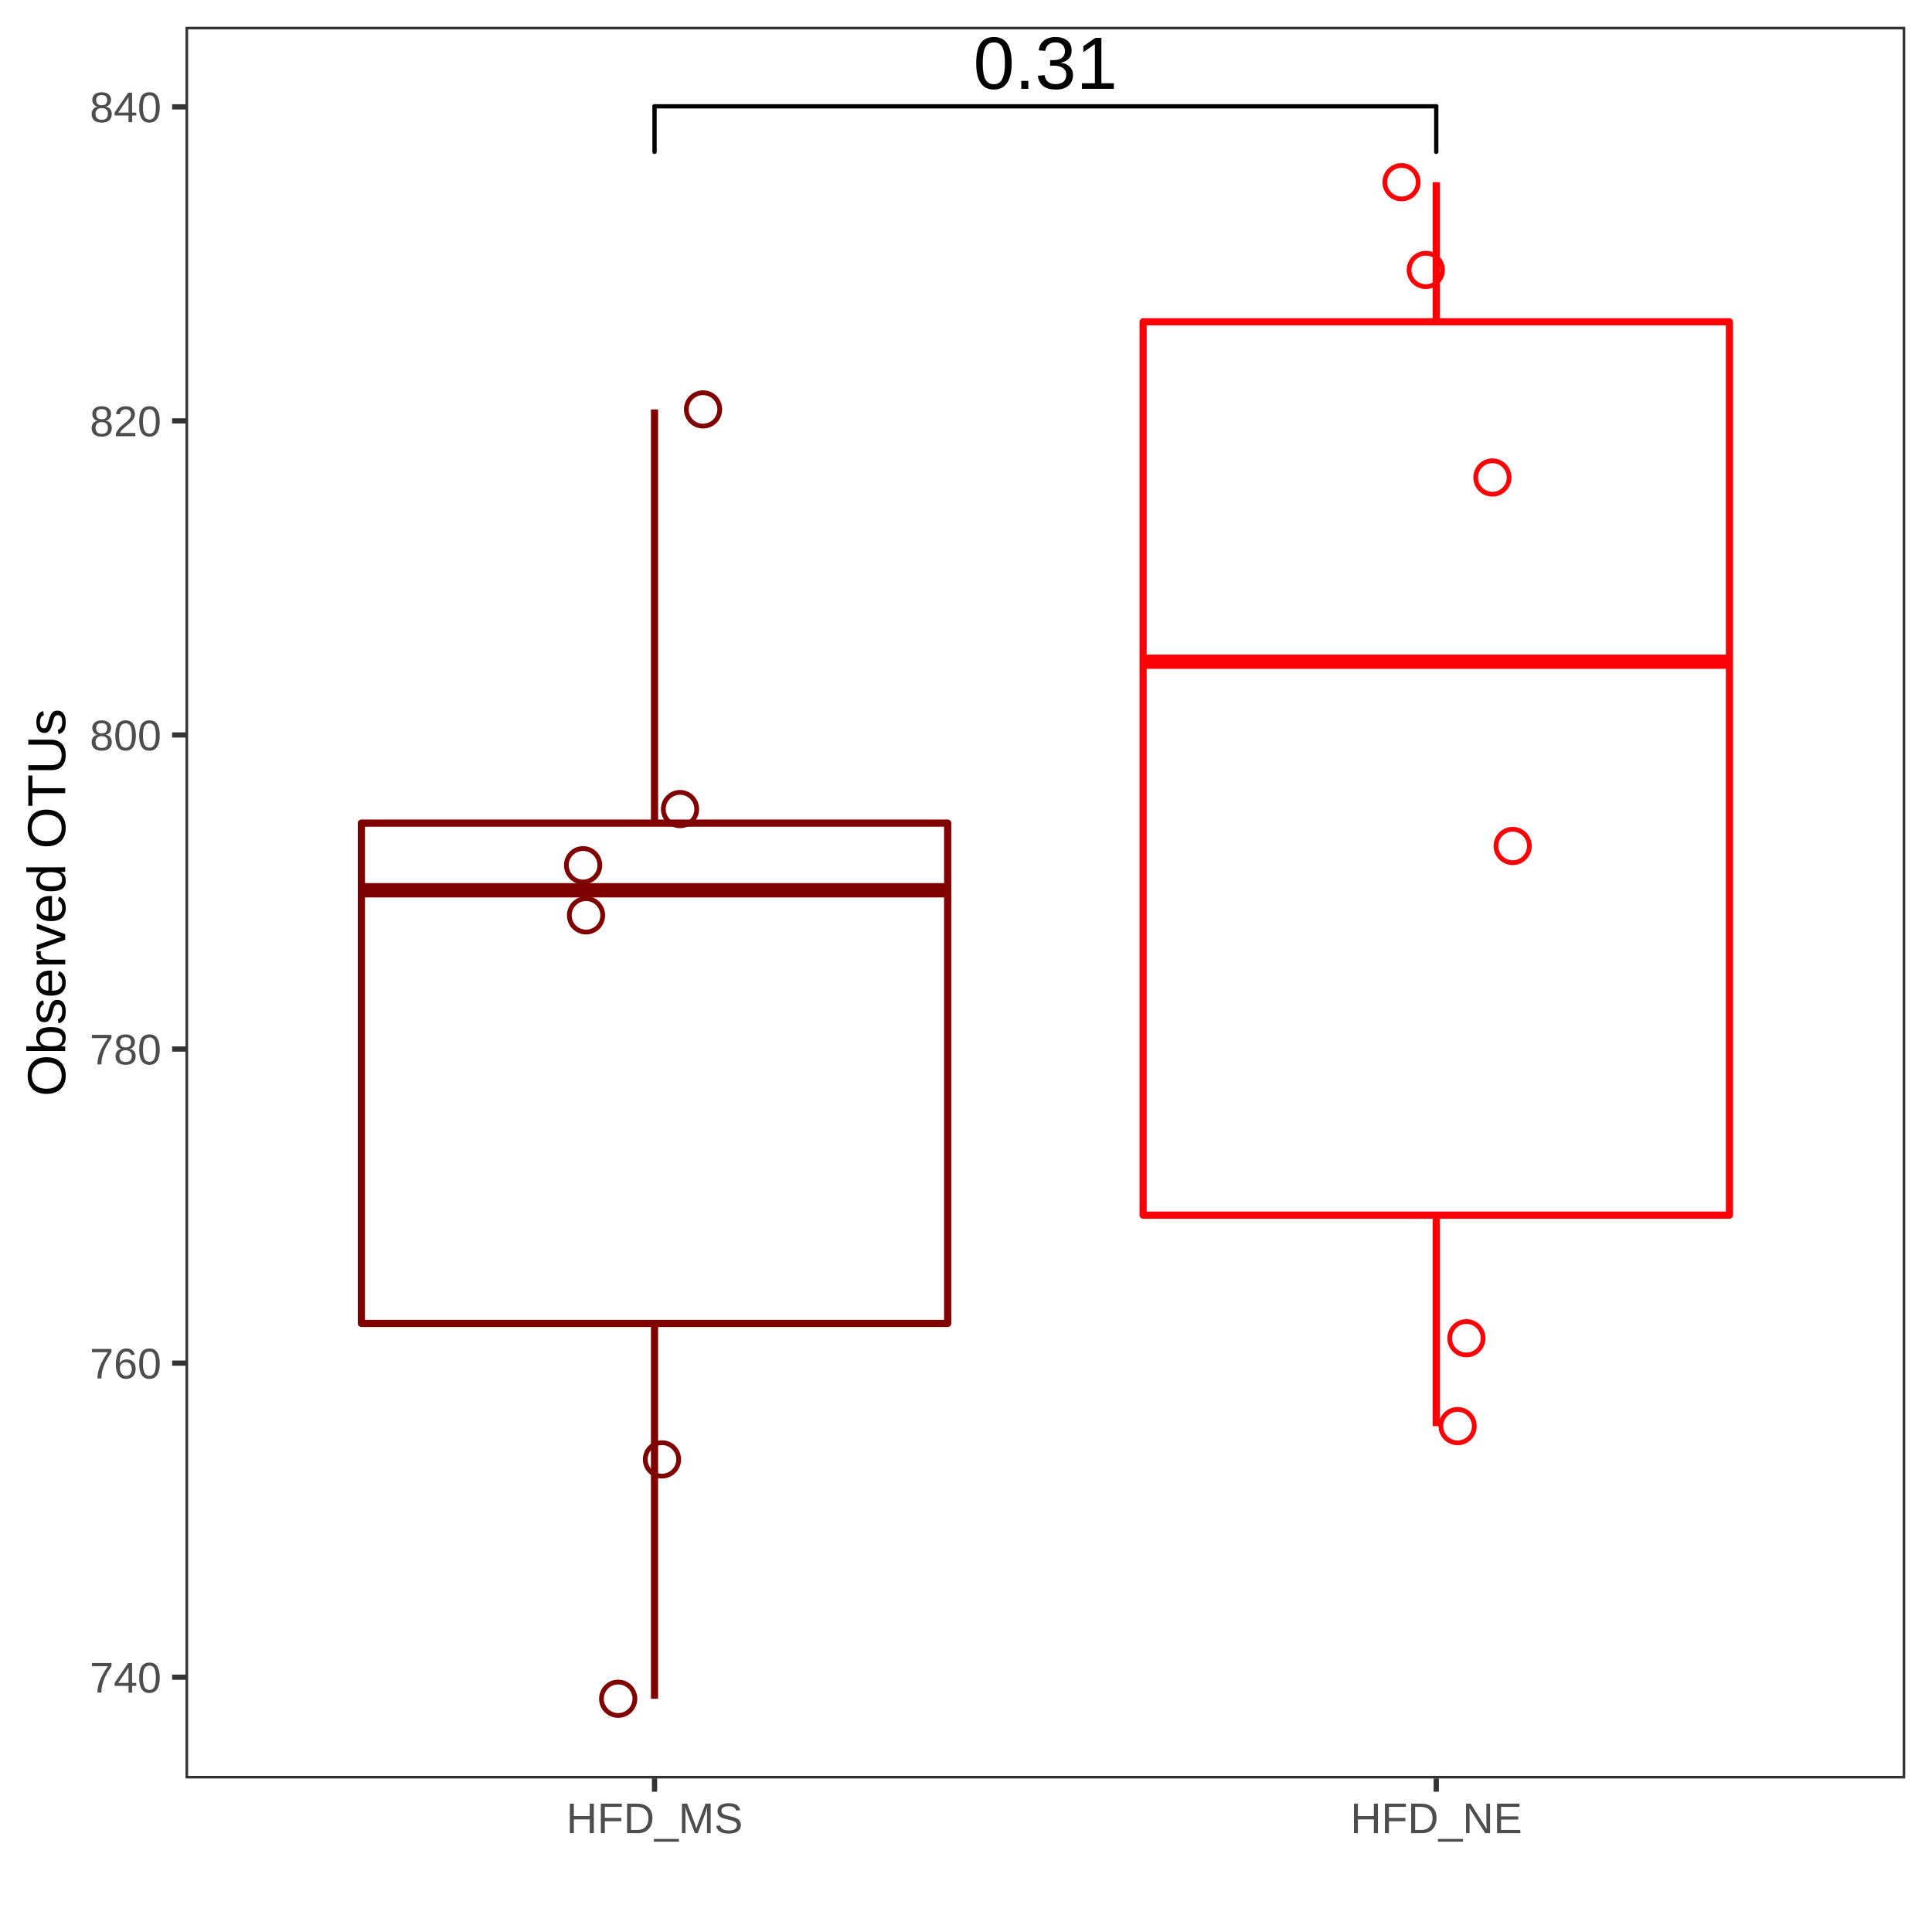
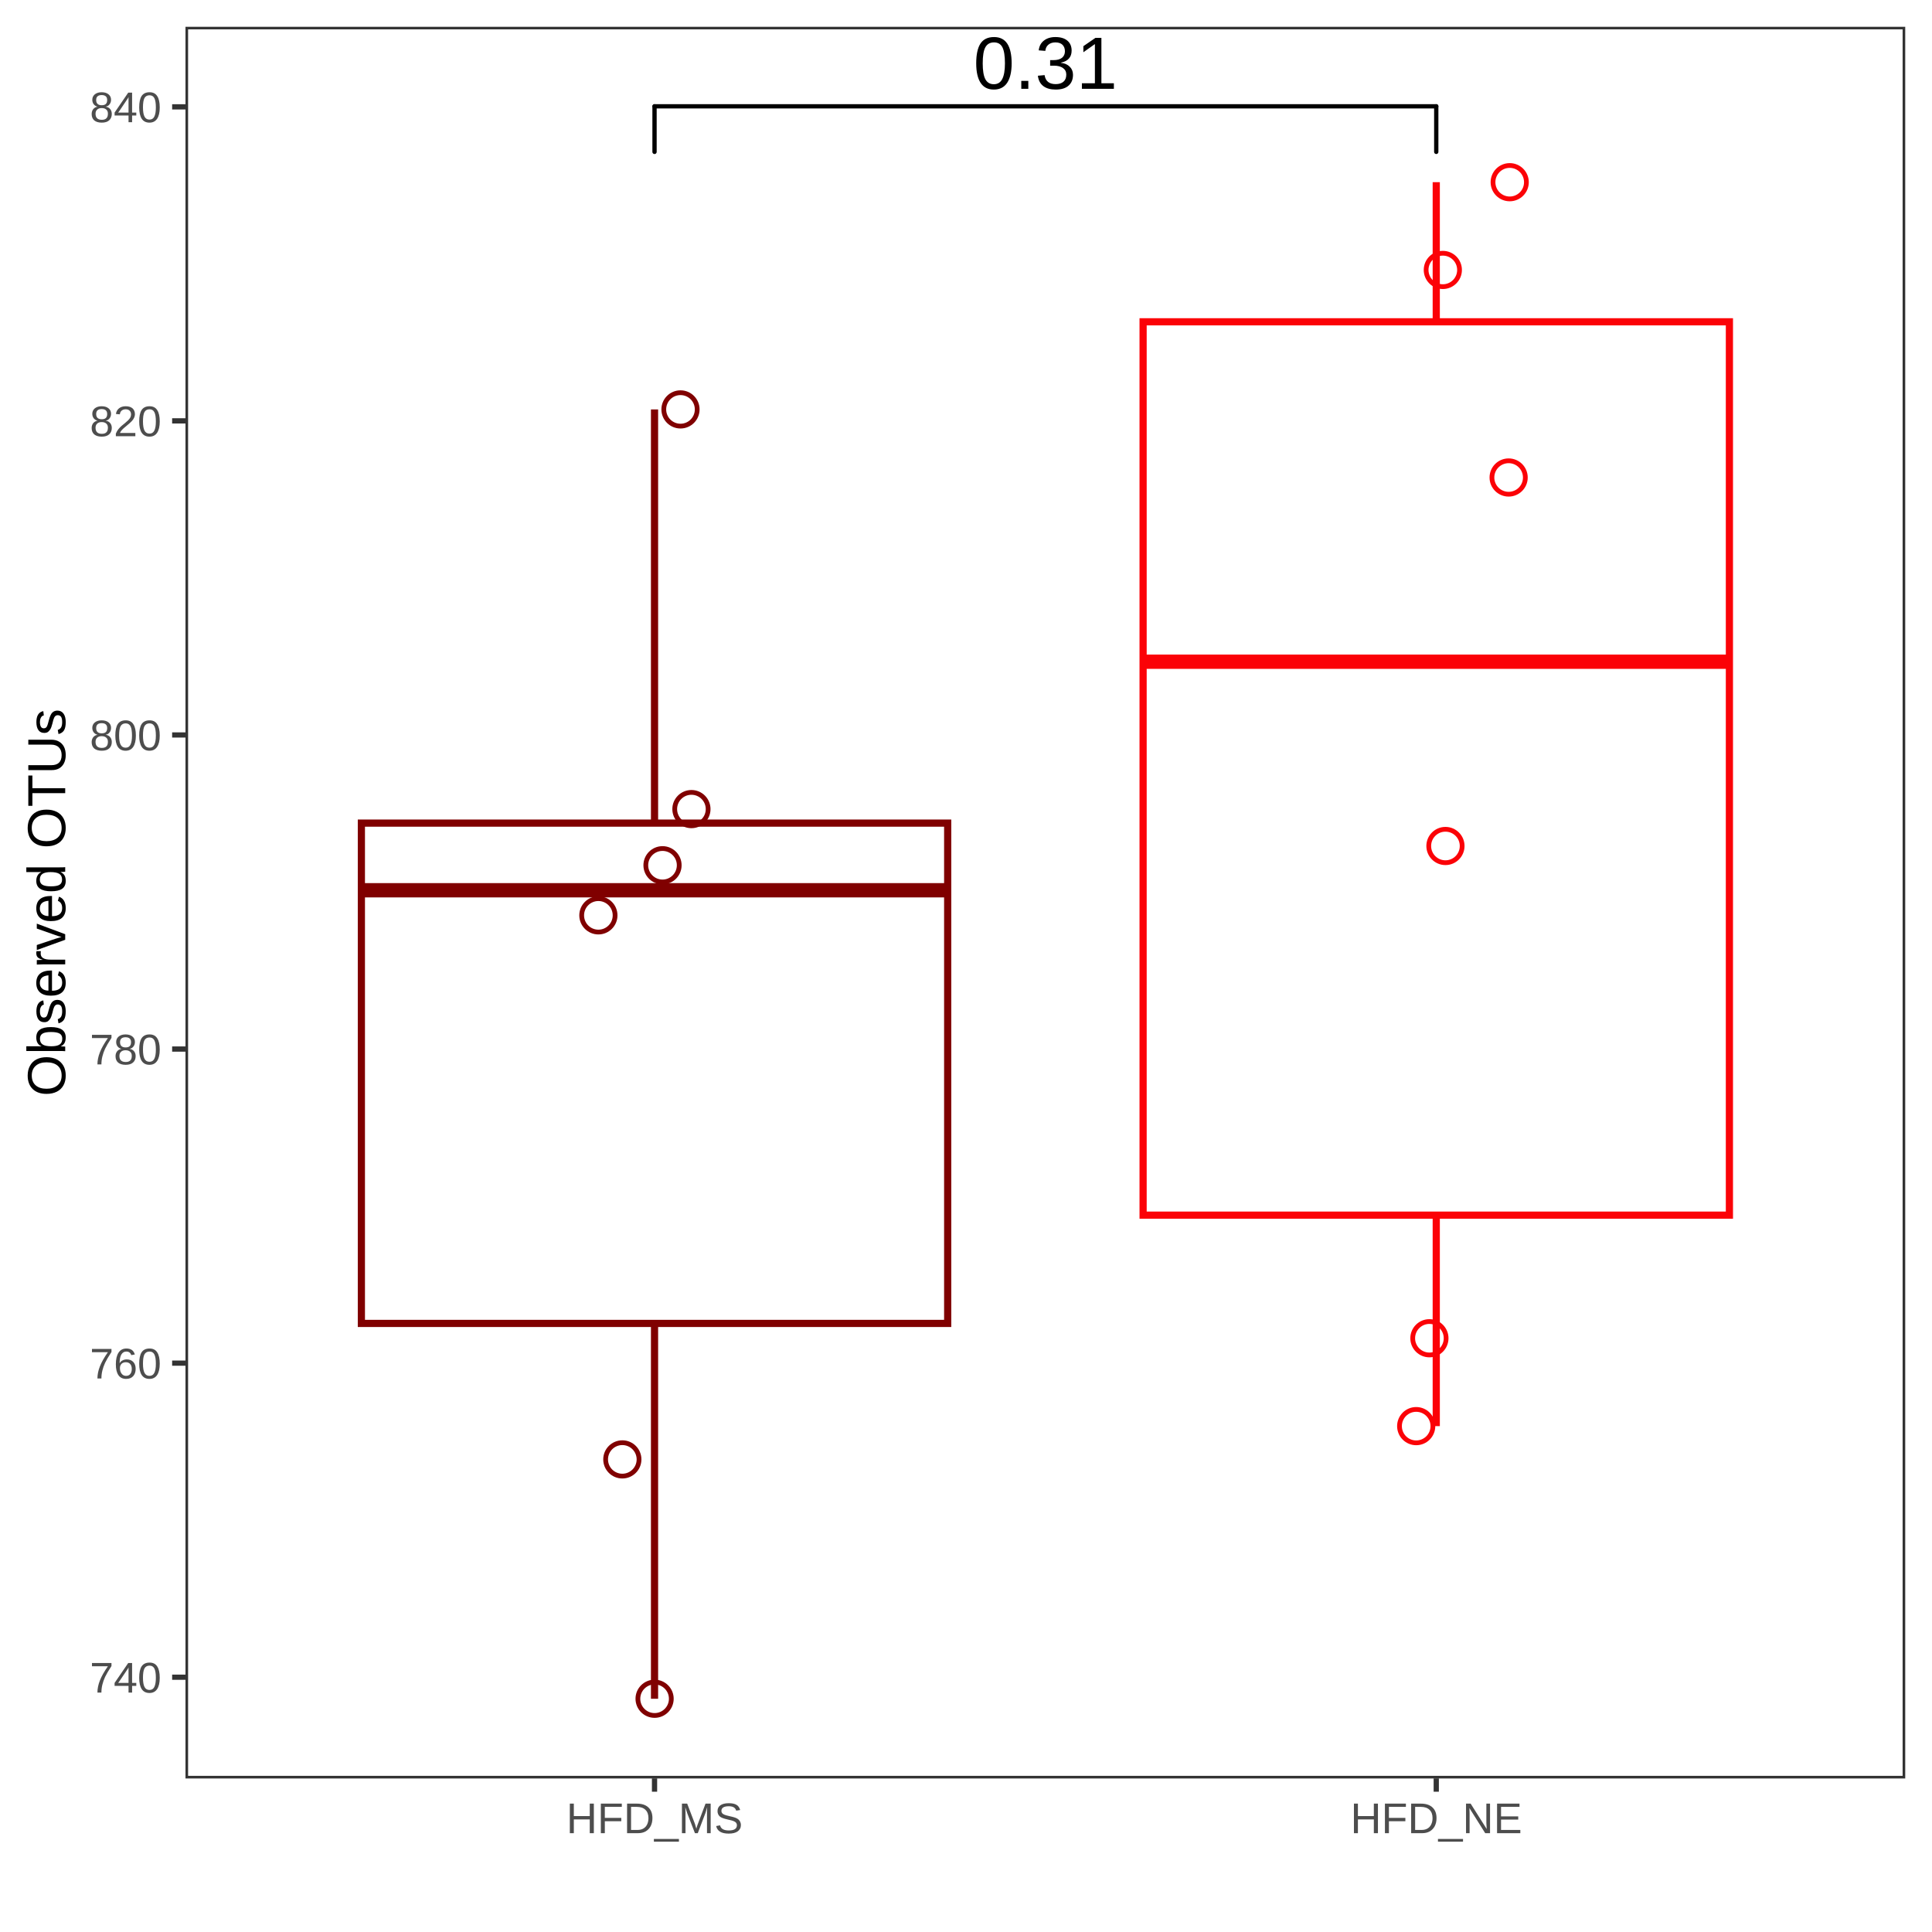
<svg xmlns="http://www.w3.org/2000/svg" class="svglite" width="288.00pt" height="288.00pt" viewBox="0 0 288.00 288.00">
  <defs>
    <style type="text/css">
    .svglite line, .svglite polyline, .svglite polygon, .svglite path, .svglite rect, .svglite circle {
      fill: none;
      stroke: #000000;
      stroke-linecap: round;
      stroke-linejoin: round;
      stroke-miterlimit: 10.00;
    }
    .svglite text {
      white-space: pre;
    }
  </style>
  </defs>
  <rect width="100%" height="100%" style="stroke: none; fill: #FFFFFF;" />
  <defs>
    <clipPath id="cpMC4wMHwyODguMDB8MC4wMHwyODguMDA=">
      <rect x="0.00" y="0.00" width="288.00" height="288.00" />
    </clipPath>
  </defs>
  <g clip-path="url(#cpMC4wMHwyODguMDB8MC4wMHwyODguMDA=)">
    <rect x="0.00" y="0.00" width="288.00" height="288.00" style="stroke-width: 0.78; stroke: #FFFFFF; fill: #FFFFFF;" />
  </g>
  <defs>
    <clipPath id="cpMjcuNjV8Mjg0LjAxfDMuOTl8MjY1LjEw">
      <rect x="27.65" y="3.99" width="256.36" height="261.12" />
    </clipPath>
  </defs>
  <g clip-path="url(#cpMjcuNjV8Mjg0LjAxfDMuOTl8MjY1LjEw)">
    <rect x="27.65" y="3.99" width="256.36" height="261.12" style="stroke-width: 0.78; stroke: none; fill: #FFFFFF;" />
    <line x1="97.57" y1="122.70" x2="97.57" y2="61.03" style="stroke-width: 1.07; stroke: #800000; stroke-linecap: butt;" />
    <line x1="97.57" y1="197.28" x2="97.57" y2="253.23" style="stroke-width: 1.07; stroke: #800000; stroke-linecap: butt;" />
-     <polygon points="53.87,122.70 53.87,197.28 141.27,197.28 141.27,122.70 53.87,122.70 " style="stroke-width: 1.07; stroke: #800000; fill: #FFFFFF;" />
-     <line x1="53.87" y1="132.71" x2="141.27" y2="132.71" style="stroke-width: 2.13; stroke: #800000; stroke-linecap: butt;" />
+     <polygon points="53.87,122.70 53.87,197.28 141.27,197.28 141.27,122.70 53.87,122.70 " style="stroke-width: 1.07; stroke: #800000; stroke-linecap: butt; stroke-linejoin: miter; fill: #FFFFFF;" />
+     <line x1="53.87" y1="132.71" x2="141.27" y2="132.71" style="stroke-width: 2.13; stroke: #800000; stroke-linecap: butt; stroke-linejoin: miter;" />
    <line x1="214.10" y1="47.97" x2="214.10" y2="27.16" style="stroke-width: 1.07; stroke: #FB0207; stroke-linecap: butt;" />
    <line x1="214.10" y1="181.14" x2="214.10" y2="212.59" style="stroke-width: 1.07; stroke: #FB0207; stroke-linecap: butt;" />
-     <polygon points="170.40,47.97 170.40,181.14 257.80,181.14 257.80,47.97 170.40,47.97 " style="stroke-width: 1.07; stroke: #FB0207; fill: #FFFFFF;" />
-     <line x1="170.40" y1="98.64" x2="257.80" y2="98.64" style="stroke-width: 2.13; stroke: #FB0207; stroke-linecap: butt;" />
-     <circle cx="86.92" cy="128.98" r="2.49" style="stroke-width: 0.71; stroke: #800000;" />
-     <circle cx="222.47" cy="71.18" r="2.49" style="stroke-width: 0.71; stroke: #FB0207;" />
-     <circle cx="104.80" cy="61.03" r="2.49" style="stroke-width: 0.71; stroke: #800000;" />
-     <circle cx="92.15" cy="253.23" r="2.49" style="stroke-width: 0.71; stroke: #800000;" />
-     <circle cx="87.36" cy="136.45" r="2.49" style="stroke-width: 0.71; stroke: #800000;" />
-     <circle cx="212.54" cy="40.24" r="2.49" style="stroke-width: 0.71; stroke: #FB0207;" />
-     <circle cx="217.28" cy="212.59" r="2.49" style="stroke-width: 0.71; stroke: #FB0207;" />
-     <circle cx="218.59" cy="199.49" r="2.49" style="stroke-width: 0.71; stroke: #FB0207;" />
-     <circle cx="208.92" cy="27.16" r="2.49" style="stroke-width: 0.71; stroke: #FB0207;" />
-     <circle cx="225.49" cy="126.11" r="2.49" style="stroke-width: 0.71; stroke: #FB0207;" />
-     <circle cx="98.68" cy="217.55" r="2.49" style="stroke-width: 0.71; stroke: #800000;" />
-     <circle cx="101.37" cy="120.61" r="2.49" style="stroke-width: 0.71; stroke: #800000;" />
+     <polygon points="170.40,47.97 170.40,181.14 257.80,181.14 257.80,47.97 170.40,47.97 " style="stroke-width: 1.07; stroke: #FB0207; stroke-linecap: butt; stroke-linejoin: miter; fill: #FFFFFF;" />
+     <line x1="170.40" y1="98.64" x2="257.80" y2="98.64" style="stroke-width: 2.13; stroke: #FB0207; stroke-linecap: butt; stroke-linejoin: miter;" />
+     <circle cx="98.76" cy="128.98" r="2.49" style="stroke-width: 0.71; stroke: #800000;" />
+     <circle cx="224.89" cy="71.18" r="2.49" style="stroke-width: 0.71; stroke: #FB0207;" />
+     <circle cx="101.44" cy="61.03" r="2.49" style="stroke-width: 0.71; stroke: #800000;" />
+     <circle cx="97.58" cy="253.23" r="2.49" style="stroke-width: 0.71; stroke: #800000;" />
+     <circle cx="89.20" cy="136.45" r="2.49" style="stroke-width: 0.71; stroke: #800000;" />
+     <circle cx="215.08" cy="40.24" r="2.49" style="stroke-width: 0.71; stroke: #FB0207;" />
+     <circle cx="211.11" cy="212.59" r="2.49" style="stroke-width: 0.71; stroke: #FB0207;" />
+     <circle cx="213.08" cy="199.49" r="2.49" style="stroke-width: 0.71; stroke: #FB0207;" />
+     <circle cx="225.05" cy="27.16" r="2.49" style="stroke-width: 0.71; stroke: #FB0207;" />
+     <circle cx="215.47" cy="126.11" r="2.49" style="stroke-width: 0.71; stroke: #FB0207;" />
+     <circle cx="92.77" cy="217.55" r="2.49" style="stroke-width: 0.71; stroke: #800000;" />
+     <circle cx="103.07" cy="120.61" r="2.49" style="stroke-width: 0.71; stroke: #800000;" />
    <text x="155.83" y="13.24" text-anchor="middle" style="font-size: 11.04px; font-family: &quot;Arial&quot;;" textLength="21.47px" lengthAdjust="spacingAndGlyphs">0.31</text>
    <line x1="97.57" y1="22.64" x2="97.57" y2="15.85" style="stroke-width: 0.64;" />
    <line x1="97.57" y1="15.85" x2="214.10" y2="15.85" style="stroke-width: 0.64;" />
    <line x1="214.10" y1="15.85" x2="214.10" y2="22.64" style="stroke-width: 0.64;" />
    <rect x="27.65" y="3.99" width="256.36" height="261.12" style="stroke-width: 0.78; stroke: #333333;" />
  </g>
  <g clip-path="url(#cpMC4wMHwyODguMDB8MC4wMHwyODguMDA=)">
    <text x="24.06" y="252.31" text-anchor="end" style="font-size: 6.40px;fill: #4D4D4D; font-family: &quot;Arial&quot;;" textLength="10.67px" lengthAdjust="spacingAndGlyphs">740</text>
    <text x="24.06" y="205.49" text-anchor="end" style="font-size: 6.40px;fill: #4D4D4D; font-family: &quot;Arial&quot;;" textLength="10.67px" lengthAdjust="spacingAndGlyphs">760</text>
    <text x="24.06" y="158.67" text-anchor="end" style="font-size: 6.40px;fill: #4D4D4D; font-family: &quot;Arial&quot;;" textLength="10.67px" lengthAdjust="spacingAndGlyphs">780</text>
    <text x="24.06" y="111.85" text-anchor="end" style="font-size: 6.40px;fill: #4D4D4D; font-family: &quot;Arial&quot;;" textLength="10.67px" lengthAdjust="spacingAndGlyphs">800</text>
    <text x="24.06" y="65.03" text-anchor="end" style="font-size: 6.40px;fill: #4D4D4D; font-family: &quot;Arial&quot;;" textLength="10.67px" lengthAdjust="spacingAndGlyphs">820</text>
    <text x="24.06" y="18.22" text-anchor="end" style="font-size: 6.40px;fill: #4D4D4D; font-family: &quot;Arial&quot;;" textLength="10.67px" lengthAdjust="spacingAndGlyphs">840</text>
    <polyline points="25.66,250.02 27.65,250.02 " style="stroke-width: 0.78; stroke: #333333; stroke-linecap: butt;" />
    <polyline points="25.66,203.20 27.65,203.20 " style="stroke-width: 0.78; stroke: #333333; stroke-linecap: butt;" />
    <polyline points="25.66,156.38 27.65,156.38 " style="stroke-width: 0.78; stroke: #333333; stroke-linecap: butt;" />
    <polyline points="25.66,109.56 27.65,109.56 " style="stroke-width: 0.78; stroke: #333333; stroke-linecap: butt;" />
    <polyline points="25.66,62.74 27.65,62.74 " style="stroke-width: 0.78; stroke: #333333; stroke-linecap: butt;" />
    <polyline points="25.66,15.93 27.65,15.93 " style="stroke-width: 0.78; stroke: #333333; stroke-linecap: butt;" />
    <polyline points="97.57,267.09 97.57,265.10 " style="stroke-width: 0.78; stroke: #333333; stroke-linecap: butt;" />
    <polyline points="214.10,267.09 214.10,265.10 " style="stroke-width: 0.78; stroke: #333333; stroke-linecap: butt;" />
    <text x="97.57" y="273.27" text-anchor="middle" style="font-size: 6.40px;fill: #4D4D4D; font-family: &quot;Arial&quot;;" textLength="26.28px" lengthAdjust="spacingAndGlyphs">HFD_MS</text>
    <text x="214.10" y="273.27" text-anchor="middle" style="font-size: 6.40px;fill: #4D4D4D; font-family: &quot;Arial&quot;;" textLength="25.57px" lengthAdjust="spacingAndGlyphs">HFD_NE</text>
    <text transform="translate(9.72,134.54) rotate(-90)" text-anchor="middle" style="font-size: 8.00px; font-family: &quot;Arial&quot;;" textLength="57.80px" lengthAdjust="spacingAndGlyphs">Observed OTUs</text>
  </g>
</svg>
